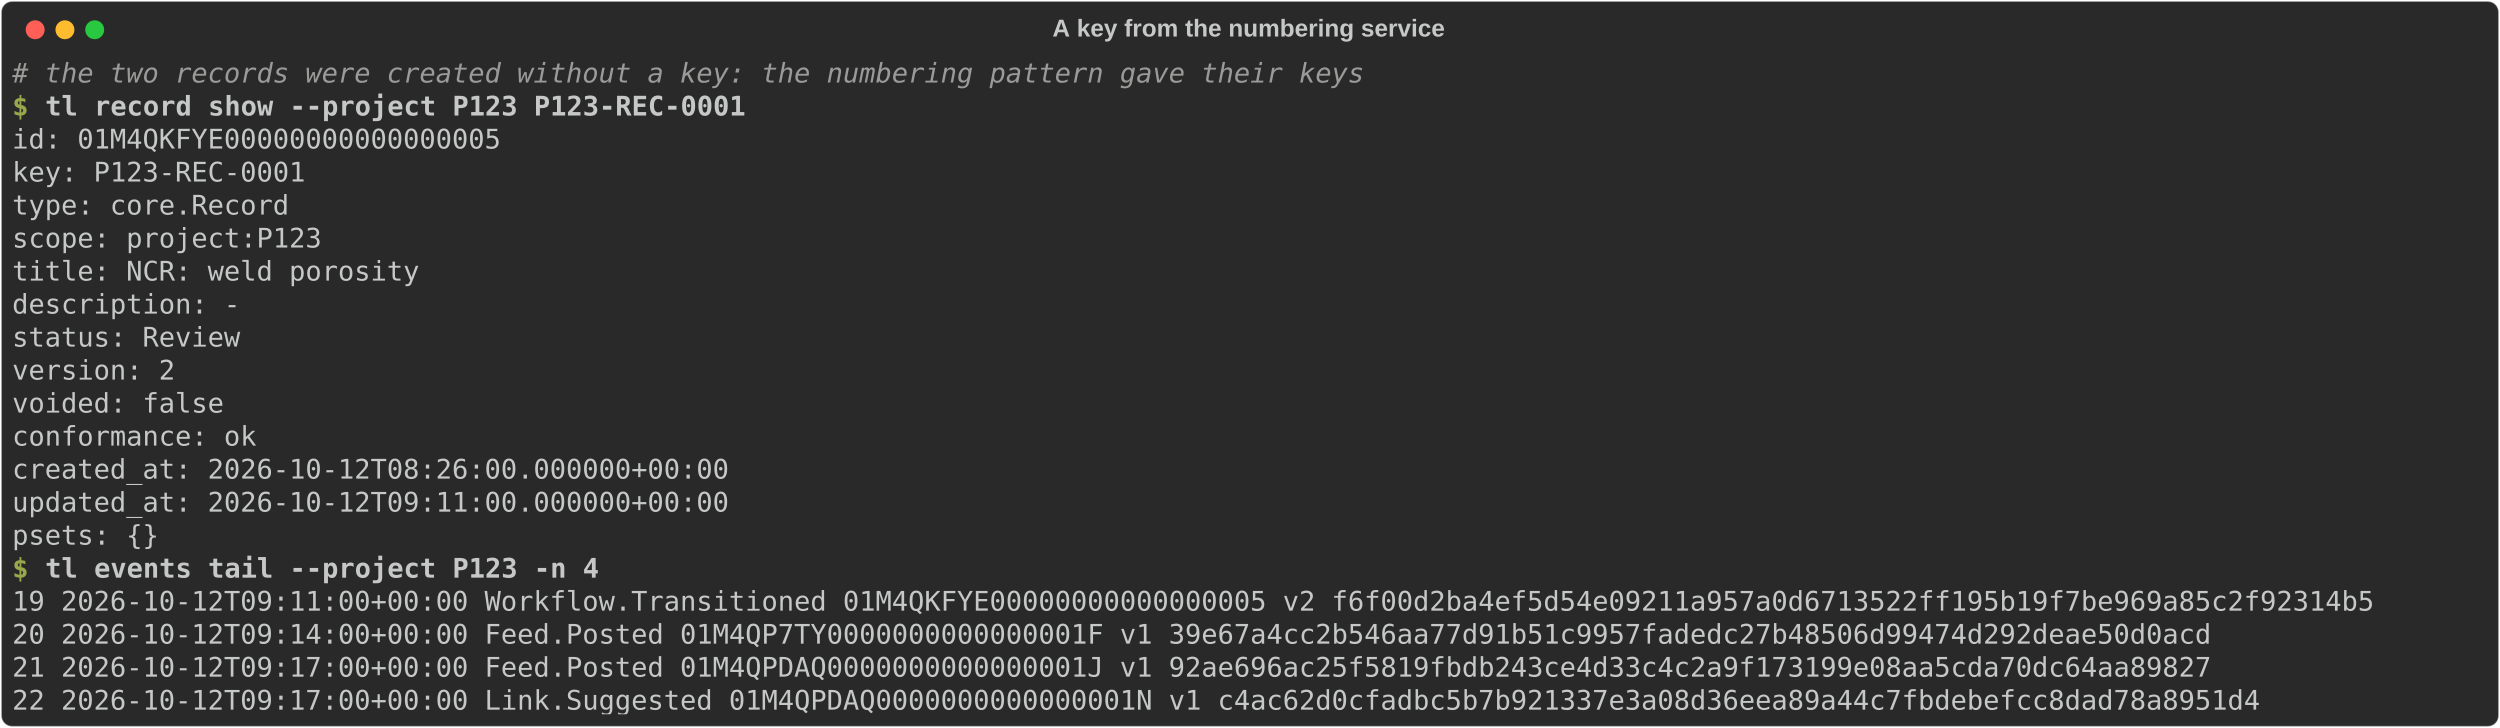
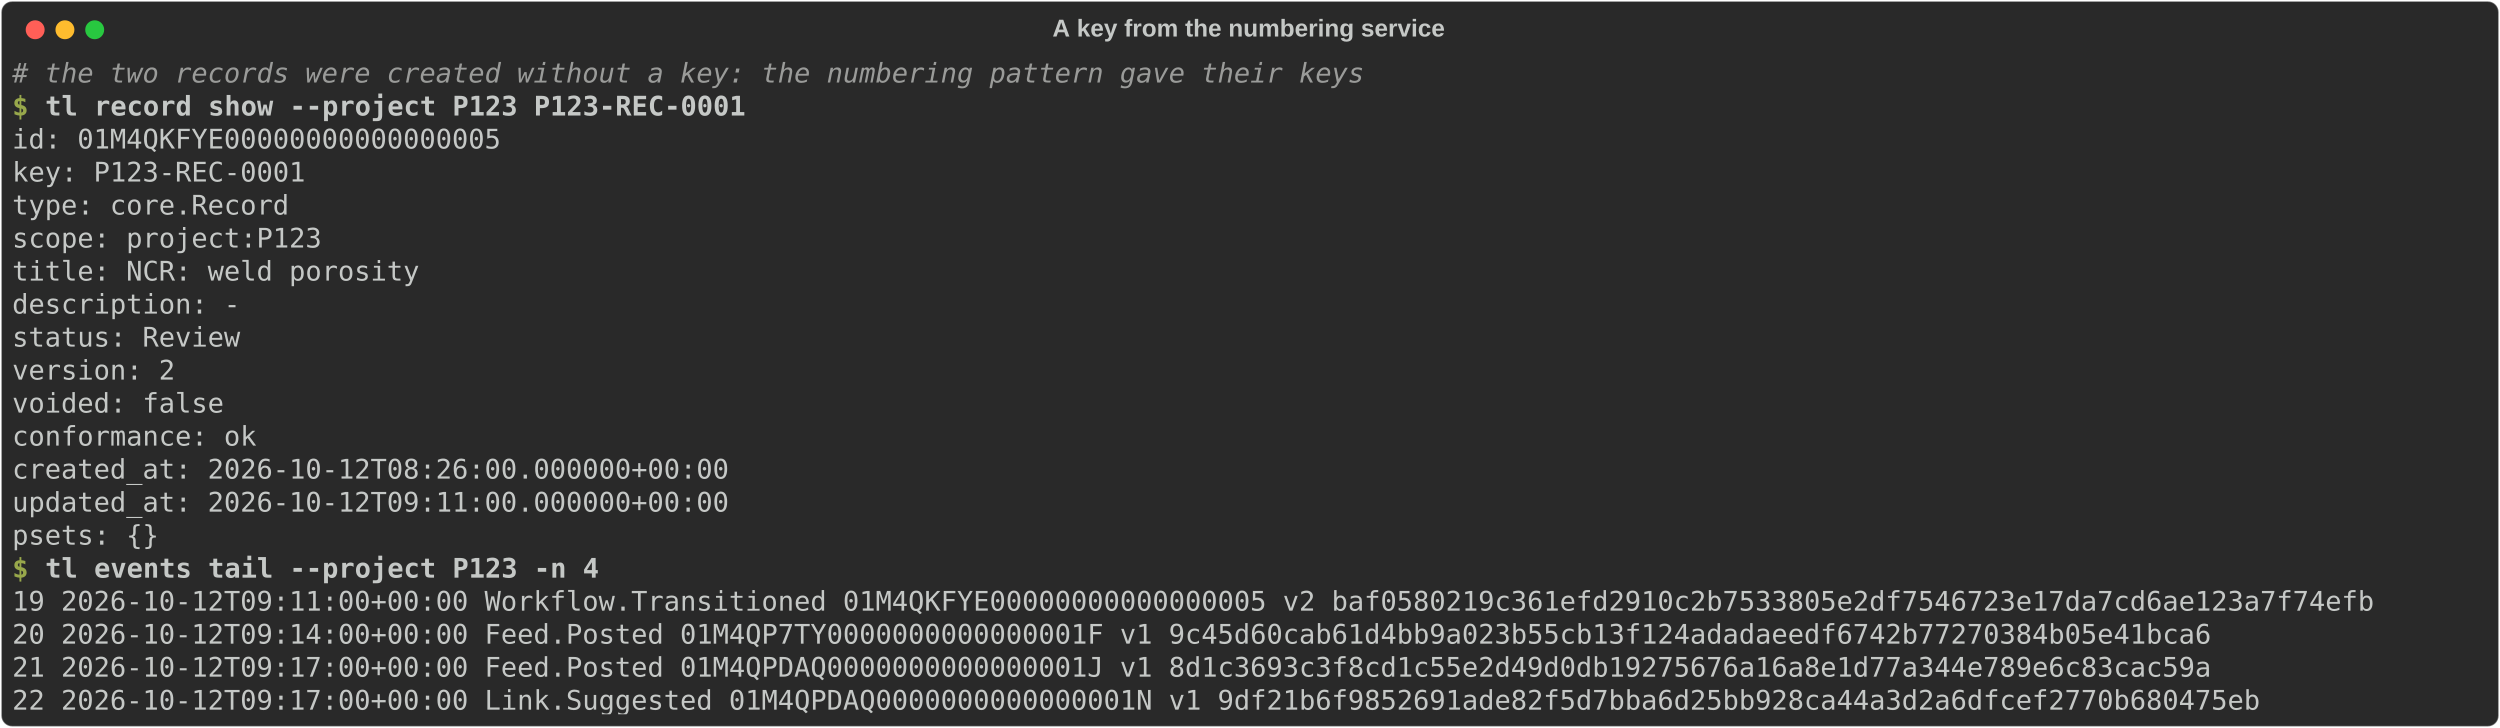
<svg xmlns="http://www.w3.org/2000/svg" class="rich-terminal" viewBox="0 0 1848 538.0">
  <style>

    
    

-     .terminal-3572112286-matrix {
+     .terminal-3473283720-matrix {
        font-family: Fira Code, monospace;
        font-size: 20px;
        line-height: 24.4px;
        font-variant-east-asian: full-width;
    }

-     .terminal-3572112286-title {
+     .terminal-3473283720-title {
        font-size: 18px;
        font-weight: bold;
        font-family: arial;
    }

-     .terminal-3572112286-r1 { fill: #9a9b99;font-style: italic; }
- .terminal-3572112286-r2 { fill: #c5c8c6 }
- .terminal-3572112286-r3 { fill: #98a84b;font-weight: bold }
- .terminal-3572112286-r4 { fill: #c5c8c6;font-weight: bold }
+     .terminal-3473283720-r1 { fill: #9a9b99;font-style: italic; }
+ .terminal-3473283720-r2 { fill: #c5c8c6 }
+ .terminal-3473283720-r3 { fill: #98a84b;font-weight: bold }
+ .terminal-3473283720-r4 { fill: #c5c8c6;font-weight: bold }
    </style>
  <defs>
-     <clipPath id="terminal-3572112286-clip-terminal">
+     <clipPath id="terminal-3473283720-clip-terminal">
      <rect x="0" y="0" width="1829.0" height="487.0" />
    </clipPath>
-     <clipPath id="terminal-3572112286-line-0">
+     <clipPath id="terminal-3473283720-line-0">
      <rect x="0" y="1.5" width="1830" height="24.65" />
    </clipPath>
-     <clipPath id="terminal-3572112286-line-1">
+     <clipPath id="terminal-3473283720-line-1">
      <rect x="0" y="25.9" width="1830" height="24.65" />
    </clipPath>
-     <clipPath id="terminal-3572112286-line-2">
+     <clipPath id="terminal-3473283720-line-2">
      <rect x="0" y="50.3" width="1830" height="24.65" />
    </clipPath>
-     <clipPath id="terminal-3572112286-line-3">
+     <clipPath id="terminal-3473283720-line-3">
      <rect x="0" y="74.7" width="1830" height="24.65" />
    </clipPath>
-     <clipPath id="terminal-3572112286-line-4">
+     <clipPath id="terminal-3473283720-line-4">
      <rect x="0" y="99.1" width="1830" height="24.65" />
    </clipPath>
-     <clipPath id="terminal-3572112286-line-5">
+     <clipPath id="terminal-3473283720-line-5">
      <rect x="0" y="123.5" width="1830" height="24.65" />
    </clipPath>
-     <clipPath id="terminal-3572112286-line-6">
+     <clipPath id="terminal-3473283720-line-6">
      <rect x="0" y="147.9" width="1830" height="24.65" />
    </clipPath>
-     <clipPath id="terminal-3572112286-line-7">
+     <clipPath id="terminal-3473283720-line-7">
      <rect x="0" y="172.3" width="1830" height="24.65" />
    </clipPath>
-     <clipPath id="terminal-3572112286-line-8">
+     <clipPath id="terminal-3473283720-line-8">
      <rect x="0" y="196.7" width="1830" height="24.65" />
    </clipPath>
-     <clipPath id="terminal-3572112286-line-9">
+     <clipPath id="terminal-3473283720-line-9">
      <rect x="0" y="221.1" width="1830" height="24.65" />
    </clipPath>
-     <clipPath id="terminal-3572112286-line-10">
+     <clipPath id="terminal-3473283720-line-10">
      <rect x="0" y="245.5" width="1830" height="24.65" />
    </clipPath>
-     <clipPath id="terminal-3572112286-line-11">
+     <clipPath id="terminal-3473283720-line-11">
      <rect x="0" y="269.9" width="1830" height="24.65" />
    </clipPath>
-     <clipPath id="terminal-3572112286-line-12">
+     <clipPath id="terminal-3473283720-line-12">
      <rect x="0" y="294.3" width="1830" height="24.65" />
    </clipPath>
-     <clipPath id="terminal-3572112286-line-13">
+     <clipPath id="terminal-3473283720-line-13">
      <rect x="0" y="318.7" width="1830" height="24.65" />
    </clipPath>
-     <clipPath id="terminal-3572112286-line-14">
+     <clipPath id="terminal-3473283720-line-14">
      <rect x="0" y="343.1" width="1830" height="24.65" />
    </clipPath>
-     <clipPath id="terminal-3572112286-line-15">
+     <clipPath id="terminal-3473283720-line-15">
      <rect x="0" y="367.5" width="1830" height="24.65" />
    </clipPath>
-     <clipPath id="terminal-3572112286-line-16">
+     <clipPath id="terminal-3473283720-line-16">
      <rect x="0" y="391.9" width="1830" height="24.65" />
    </clipPath>
-     <clipPath id="terminal-3572112286-line-17">
+     <clipPath id="terminal-3473283720-line-17">
      <rect x="0" y="416.3" width="1830" height="24.65" />
    </clipPath>
-     <clipPath id="terminal-3572112286-line-18">
+     <clipPath id="terminal-3473283720-line-18">
      <rect x="0" y="440.7" width="1830" height="24.65" />
    </clipPath>
  </defs>
  <rect fill="#292929" stroke="rgba(255,255,255,0.35)" stroke-width="1" x="1" y="1" width="1846" height="536" rx="8" />
-   <text class="terminal-3572112286-title" fill="#c5c8c6" text-anchor="middle" x="923" y="27">A key from the numbering service</text>
+   <text class="terminal-3473283720-title" fill="#c5c8c6" text-anchor="middle" x="923" y="27">A key from the numbering service</text>
  <g transform="translate(26,22)">
    <circle cx="0" cy="0" r="7" fill="#ff5f57" />
    <circle cx="22" cy="0" r="7" fill="#febc2e" />
    <circle cx="44" cy="0" r="7" fill="#28c840" />
  </g>
-   <g transform="translate(9, 41)" clip-path="url(#terminal-3572112286-clip-terminal)">
-     <g class="terminal-3572112286-matrix">
-       <text class="terminal-3572112286-r1" x="0" y="20" textLength="1012.6" clip-path="url(#terminal-3572112286-line-0)"># the two records were created without a key: the numbering pattern gave their keys</text>
-       <text class="terminal-3572112286-r2" x="1830" y="20" textLength="12.2" clip-path="url(#terminal-3572112286-line-0)">
+   <g transform="translate(9, 41)" clip-path="url(#terminal-3473283720-clip-terminal)">
+     <g class="terminal-3473283720-matrix">
+       <text class="terminal-3473283720-r1" x="0" y="20" textLength="1012.6" clip-path="url(#terminal-3473283720-line-0)"># the two records were created without a key: the numbering pattern gave their keys</text>
+       <text class="terminal-3473283720-r2" x="1830" y="20" textLength="12.2" clip-path="url(#terminal-3473283720-line-0)">
</text>
-       <text class="terminal-3572112286-r3" x="0" y="44.4" textLength="24.4" clip-path="url(#terminal-3572112286-line-1)">$ </text>
-       <text class="terminal-3572112286-r4" x="24.4" y="44.4" textLength="524.6" clip-path="url(#terminal-3572112286-line-1)">tl record show --project P123 P123-REC-0001</text>
-       <text class="terminal-3572112286-r2" x="1830" y="44.4" textLength="12.2" clip-path="url(#terminal-3572112286-line-1)">
+       <text class="terminal-3473283720-r3" x="0" y="44.4" textLength="24.4" clip-path="url(#terminal-3473283720-line-1)">$ </text>
+       <text class="terminal-3473283720-r4" x="24.4" y="44.4" textLength="524.6" clip-path="url(#terminal-3473283720-line-1)">tl record show --project P123 P123-REC-0001</text>
+       <text class="terminal-3473283720-r2" x="1830" y="44.4" textLength="12.2" clip-path="url(#terminal-3473283720-line-1)">
</text>
-       <text class="terminal-3572112286-r2" x="0" y="68.8" textLength="366" clip-path="url(#terminal-3572112286-line-2)">id: 01M4QKFYE00000000000000005</text>
-       <text class="terminal-3572112286-r2" x="1830" y="68.8" textLength="12.2" clip-path="url(#terminal-3572112286-line-2)">
+       <text class="terminal-3473283720-r2" x="0" y="68.8" textLength="366" clip-path="url(#terminal-3473283720-line-2)">id: 01M4QKFYE00000000000000005</text>
+       <text class="terminal-3473283720-r2" x="1830" y="68.8" textLength="12.2" clip-path="url(#terminal-3473283720-line-2)">
</text>
-       <text class="terminal-3572112286-r2" x="0" y="93.2" textLength="219.6" clip-path="url(#terminal-3572112286-line-3)">key: P123-REC-0001</text>
-       <text class="terminal-3572112286-r2" x="1830" y="93.2" textLength="12.2" clip-path="url(#terminal-3572112286-line-3)">
+       <text class="terminal-3473283720-r2" x="0" y="93.2" textLength="219.6" clip-path="url(#terminal-3473283720-line-3)">key: P123-REC-0001</text>
+       <text class="terminal-3473283720-r2" x="1830" y="93.2" textLength="12.2" clip-path="url(#terminal-3473283720-line-3)">
</text>
-       <text class="terminal-3572112286-r2" x="0" y="117.6" textLength="207.4" clip-path="url(#terminal-3572112286-line-4)">type: core.Record</text>
-       <text class="terminal-3572112286-r2" x="1830" y="117.6" textLength="12.2" clip-path="url(#terminal-3572112286-line-4)">
+       <text class="terminal-3473283720-r2" x="0" y="117.6" textLength="207.4" clip-path="url(#terminal-3473283720-line-4)">type: core.Record</text>
+       <text class="terminal-3473283720-r2" x="1830" y="117.6" textLength="12.2" clip-path="url(#terminal-3473283720-line-4)">
</text>
-       <text class="terminal-3572112286-r2" x="0" y="142" textLength="231.8" clip-path="url(#terminal-3572112286-line-5)">scope: project:P123</text>
-       <text class="terminal-3572112286-r2" x="1830" y="142" textLength="12.2" clip-path="url(#terminal-3572112286-line-5)">
+       <text class="terminal-3473283720-r2" x="0" y="142" textLength="231.8" clip-path="url(#terminal-3473283720-line-5)">scope: project:P123</text>
+       <text class="terminal-3473283720-r2" x="1830" y="142" textLength="12.2" clip-path="url(#terminal-3473283720-line-5)">
</text>
-       <text class="terminal-3572112286-r2" x="0" y="166.4" textLength="305" clip-path="url(#terminal-3572112286-line-6)">title: NCR: weld porosity</text>
-       <text class="terminal-3572112286-r2" x="1830" y="166.4" textLength="12.2" clip-path="url(#terminal-3572112286-line-6)">
+       <text class="terminal-3473283720-r2" x="0" y="166.4" textLength="305" clip-path="url(#terminal-3473283720-line-6)">title: NCR: weld porosity</text>
+       <text class="terminal-3473283720-r2" x="1830" y="166.4" textLength="12.2" clip-path="url(#terminal-3473283720-line-6)">
</text>
-       <text class="terminal-3572112286-r2" x="0" y="190.8" textLength="170.8" clip-path="url(#terminal-3572112286-line-7)">description: -</text>
-       <text class="terminal-3572112286-r2" x="1830" y="190.8" textLength="12.2" clip-path="url(#terminal-3572112286-line-7)">
+       <text class="terminal-3473283720-r2" x="0" y="190.8" textLength="170.8" clip-path="url(#terminal-3473283720-line-7)">description: -</text>
+       <text class="terminal-3473283720-r2" x="1830" y="190.8" textLength="12.2" clip-path="url(#terminal-3473283720-line-7)">
</text>
-       <text class="terminal-3572112286-r2" x="0" y="215.2" textLength="170.8" clip-path="url(#terminal-3572112286-line-8)">status: Review</text>
-       <text class="terminal-3572112286-r2" x="1830" y="215.2" textLength="12.2" clip-path="url(#terminal-3572112286-line-8)">
+       <text class="terminal-3473283720-r2" x="0" y="215.2" textLength="170.8" clip-path="url(#terminal-3473283720-line-8)">status: Review</text>
+       <text class="terminal-3473283720-r2" x="1830" y="215.2" textLength="12.2" clip-path="url(#terminal-3473283720-line-8)">
</text>
-       <text class="terminal-3572112286-r2" x="0" y="239.6" textLength="122" clip-path="url(#terminal-3572112286-line-9)">version: 2</text>
-       <text class="terminal-3572112286-r2" x="1830" y="239.6" textLength="12.2" clip-path="url(#terminal-3572112286-line-9)">
+       <text class="terminal-3473283720-r2" x="0" y="239.6" textLength="122" clip-path="url(#terminal-3473283720-line-9)">version: 2</text>
+       <text class="terminal-3473283720-r2" x="1830" y="239.6" textLength="12.2" clip-path="url(#terminal-3473283720-line-9)">
</text>
-       <text class="terminal-3572112286-r2" x="0" y="264" textLength="158.6" clip-path="url(#terminal-3572112286-line-10)">voided: false</text>
-       <text class="terminal-3572112286-r2" x="1830" y="264" textLength="12.2" clip-path="url(#terminal-3572112286-line-10)">
+       <text class="terminal-3473283720-r2" x="0" y="264" textLength="158.6" clip-path="url(#terminal-3473283720-line-10)">voided: false</text>
+       <text class="terminal-3473283720-r2" x="1830" y="264" textLength="12.2" clip-path="url(#terminal-3473283720-line-10)">
</text>
-       <text class="terminal-3572112286-r2" x="0" y="288.4" textLength="183" clip-path="url(#terminal-3572112286-line-11)">conformance: ok</text>
-       <text class="terminal-3572112286-r2" x="1830" y="288.4" textLength="12.2" clip-path="url(#terminal-3572112286-line-11)">
+       <text class="terminal-3473283720-r2" x="0" y="288.4" textLength="183" clip-path="url(#terminal-3473283720-line-11)">conformance: ok</text>
+       <text class="terminal-3473283720-r2" x="1830" y="288.4" textLength="12.2" clip-path="url(#terminal-3473283720-line-11)">
</text>
-       <text class="terminal-3572112286-r2" x="0" y="312.8" textLength="536.8" clip-path="url(#terminal-3572112286-line-12)">created_at: 2026-10-12T08:26:00.000000+00:00</text>
-       <text class="terminal-3572112286-r2" x="1830" y="312.8" textLength="12.2" clip-path="url(#terminal-3572112286-line-12)">
+       <text class="terminal-3473283720-r2" x="0" y="312.8" textLength="536.8" clip-path="url(#terminal-3473283720-line-12)">created_at: 2026-10-12T08:26:00.000000+00:00</text>
+       <text class="terminal-3473283720-r2" x="1830" y="312.8" textLength="12.2" clip-path="url(#terminal-3473283720-line-12)">
</text>
-       <text class="terminal-3572112286-r2" x="0" y="337.2" textLength="536.8" clip-path="url(#terminal-3572112286-line-13)">updated_at: 2026-10-12T09:11:00.000000+00:00</text>
-       <text class="terminal-3572112286-r2" x="1830" y="337.2" textLength="12.2" clip-path="url(#terminal-3572112286-line-13)">
+       <text class="terminal-3473283720-r2" x="0" y="337.2" textLength="536.8" clip-path="url(#terminal-3473283720-line-13)">updated_at: 2026-10-12T09:11:00.000000+00:00</text>
+       <text class="terminal-3473283720-r2" x="1830" y="337.2" textLength="12.2" clip-path="url(#terminal-3473283720-line-13)">
</text>
-       <text class="terminal-3572112286-r2" x="0" y="361.6" textLength="109.8" clip-path="url(#terminal-3572112286-line-14)">psets: {}</text>
-       <text class="terminal-3572112286-r2" x="1830" y="361.6" textLength="12.2" clip-path="url(#terminal-3572112286-line-14)">
+       <text class="terminal-3473283720-r2" x="0" y="361.6" textLength="109.8" clip-path="url(#terminal-3473283720-line-14)">psets: {}</text>
+       <text class="terminal-3473283720-r2" x="1830" y="361.6" textLength="12.2" clip-path="url(#terminal-3473283720-line-14)">
</text>
-       <text class="terminal-3572112286-r3" x="0" y="386" textLength="24.4" clip-path="url(#terminal-3572112286-line-15)">$ </text>
-       <text class="terminal-3572112286-r4" x="24.4" y="386" textLength="414.8" clip-path="url(#terminal-3572112286-line-15)">tl events tail --project P123 -n 4</text>
-       <text class="terminal-3572112286-r2" x="1830" y="386" textLength="12.2" clip-path="url(#terminal-3572112286-line-15)">
+       <text class="terminal-3473283720-r3" x="0" y="386" textLength="24.4" clip-path="url(#terminal-3473283720-line-15)">$ </text>
+       <text class="terminal-3473283720-r4" x="24.4" y="386" textLength="414.8" clip-path="url(#terminal-3473283720-line-15)">tl events tail --project P123 -n 4</text>
+       <text class="terminal-3473283720-r2" x="1830" y="386" textLength="12.2" clip-path="url(#terminal-3473283720-line-15)">
</text>
-       <text class="terminal-3572112286-r2" x="0" y="410.4" textLength="1769" clip-path="url(#terminal-3572112286-line-16)">19 2026-10-12T09:11:00+00:00 Workflow.Transitioned 01M4QKFYE00000000000000005 v2 f6f00d2ba4ef5d54e09211a957a0d6713522ff195b19f7be969a85c2f92314b5</text>
-       <text class="terminal-3572112286-r2" x="1830" y="410.4" textLength="12.2" clip-path="url(#terminal-3572112286-line-16)">
+       <text class="terminal-3473283720-r2" x="0" y="410.4" textLength="1769" clip-path="url(#terminal-3473283720-line-16)">19 2026-10-12T09:11:00+00:00 Workflow.Transitioned 01M4QKFYE00000000000000005 v2 baf0580219c361efd2910c2b7533805e2df7546723e17da7cd6ae123a7f74efb</text>
+       <text class="terminal-3473283720-r2" x="1830" y="410.4" textLength="12.2" clip-path="url(#terminal-3473283720-line-16)">
</text>
-       <text class="terminal-3572112286-r2" x="0" y="434.8" textLength="1647" clip-path="url(#terminal-3572112286-line-17)">20 2026-10-12T09:14:00+00:00 Feed.Posted 01M4QP7TY0000000000000001F v1 39e67a4cc2b546aa77d91b51c9957fadedc27b48506d99474d292deae50d0acd</text>
-       <text class="terminal-3572112286-r2" x="1830" y="434.8" textLength="12.2" clip-path="url(#terminal-3572112286-line-17)">
+       <text class="terminal-3473283720-r2" x="0" y="434.8" textLength="1647" clip-path="url(#terminal-3473283720-line-17)">20 2026-10-12T09:14:00+00:00 Feed.Posted 01M4QP7TY0000000000000001F v1 9c45d60cab61d4bb9a023b55cb13f124adadaeedf6742b77270384b05e41bca6</text>
+       <text class="terminal-3473283720-r2" x="1830" y="434.8" textLength="12.2" clip-path="url(#terminal-3473283720-line-17)">
</text>
-       <text class="terminal-3572112286-r2" x="0" y="459.2" textLength="1647" clip-path="url(#terminal-3572112286-line-18)">21 2026-10-12T09:17:00+00:00 Feed.Posted 01M4QPDAQ0000000000000001J v1 92ae696ac25f5819fbdb243ce4d33c4c2a9f173199e08aa5cda70dc64aa89827</text>
-       <text class="terminal-3572112286-r2" x="1830" y="459.2" textLength="12.2" clip-path="url(#terminal-3572112286-line-18)">
+       <text class="terminal-3473283720-r2" x="0" y="459.2" textLength="1647" clip-path="url(#terminal-3473283720-line-18)">21 2026-10-12T09:17:00+00:00 Feed.Posted 01M4QPDAQ0000000000000001J v1 8d1c3693c3f8cd1c55e2d49d0db19275676a16a8e1d77a344e789e6c83cac59a</text>
+       <text class="terminal-3473283720-r2" x="1830" y="459.2" textLength="12.2" clip-path="url(#terminal-3473283720-line-18)">
</text>
-       <text class="terminal-3572112286-r2" x="0" y="483.6" textLength="1683.6" clip-path="url(#terminal-3572112286-line-19)">22 2026-10-12T09:17:00+00:00 Link.Suggested 01M4QPDAQ0000000000000001N v1 c4ac62d0cfadbc5b7b921337e3a08d36eea89a44c7fbdebefcc8dad78a8951d4</text>
-       <text class="terminal-3572112286-r2" x="1830" y="483.6" textLength="12.2" clip-path="url(#terminal-3572112286-line-19)">
+       <text class="terminal-3473283720-r2" x="0" y="483.6" textLength="1683.6" clip-path="url(#terminal-3473283720-line-19)">22 2026-10-12T09:17:00+00:00 Link.Suggested 01M4QPDAQ0000000000000001N v1 9df21b6f9852691ade82f5d7bba6d25bb928ca44a3d2a6dfcef2770b680475eb</text>
+       <text class="terminal-3473283720-r2" x="1830" y="483.6" textLength="12.2" clip-path="url(#terminal-3473283720-line-19)">
</text>
    </g>
  </g>
</svg>
